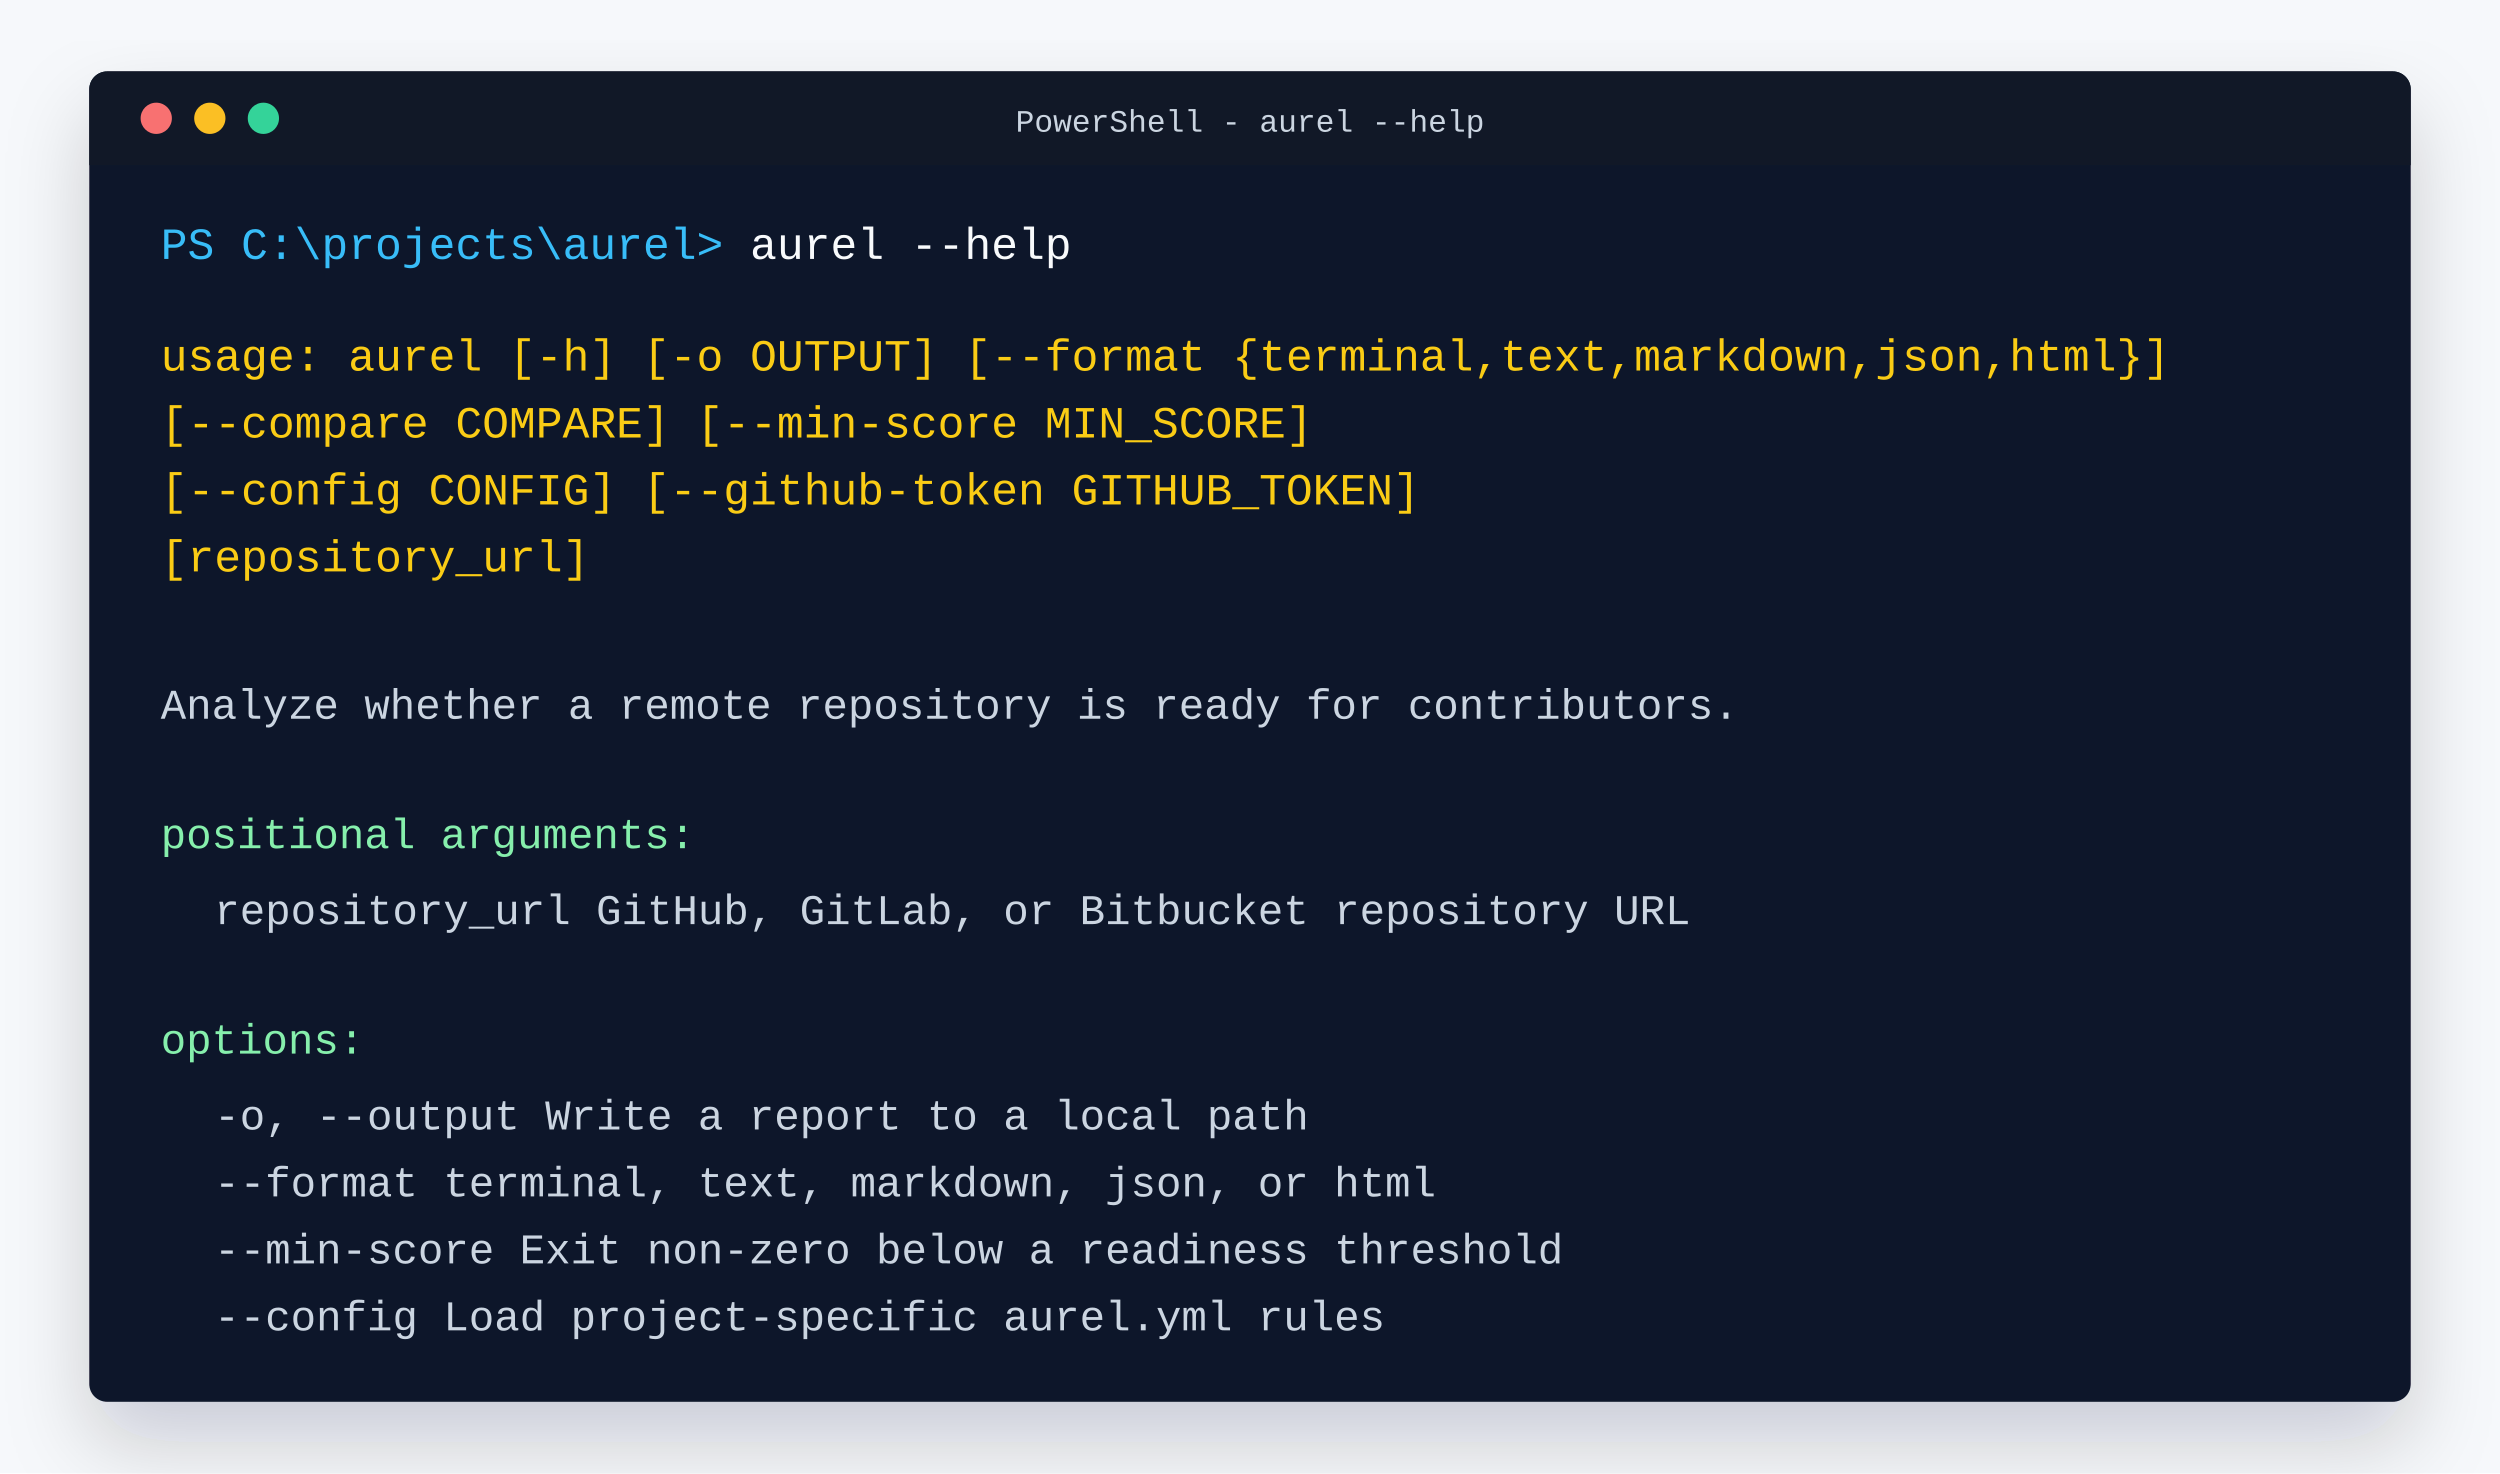
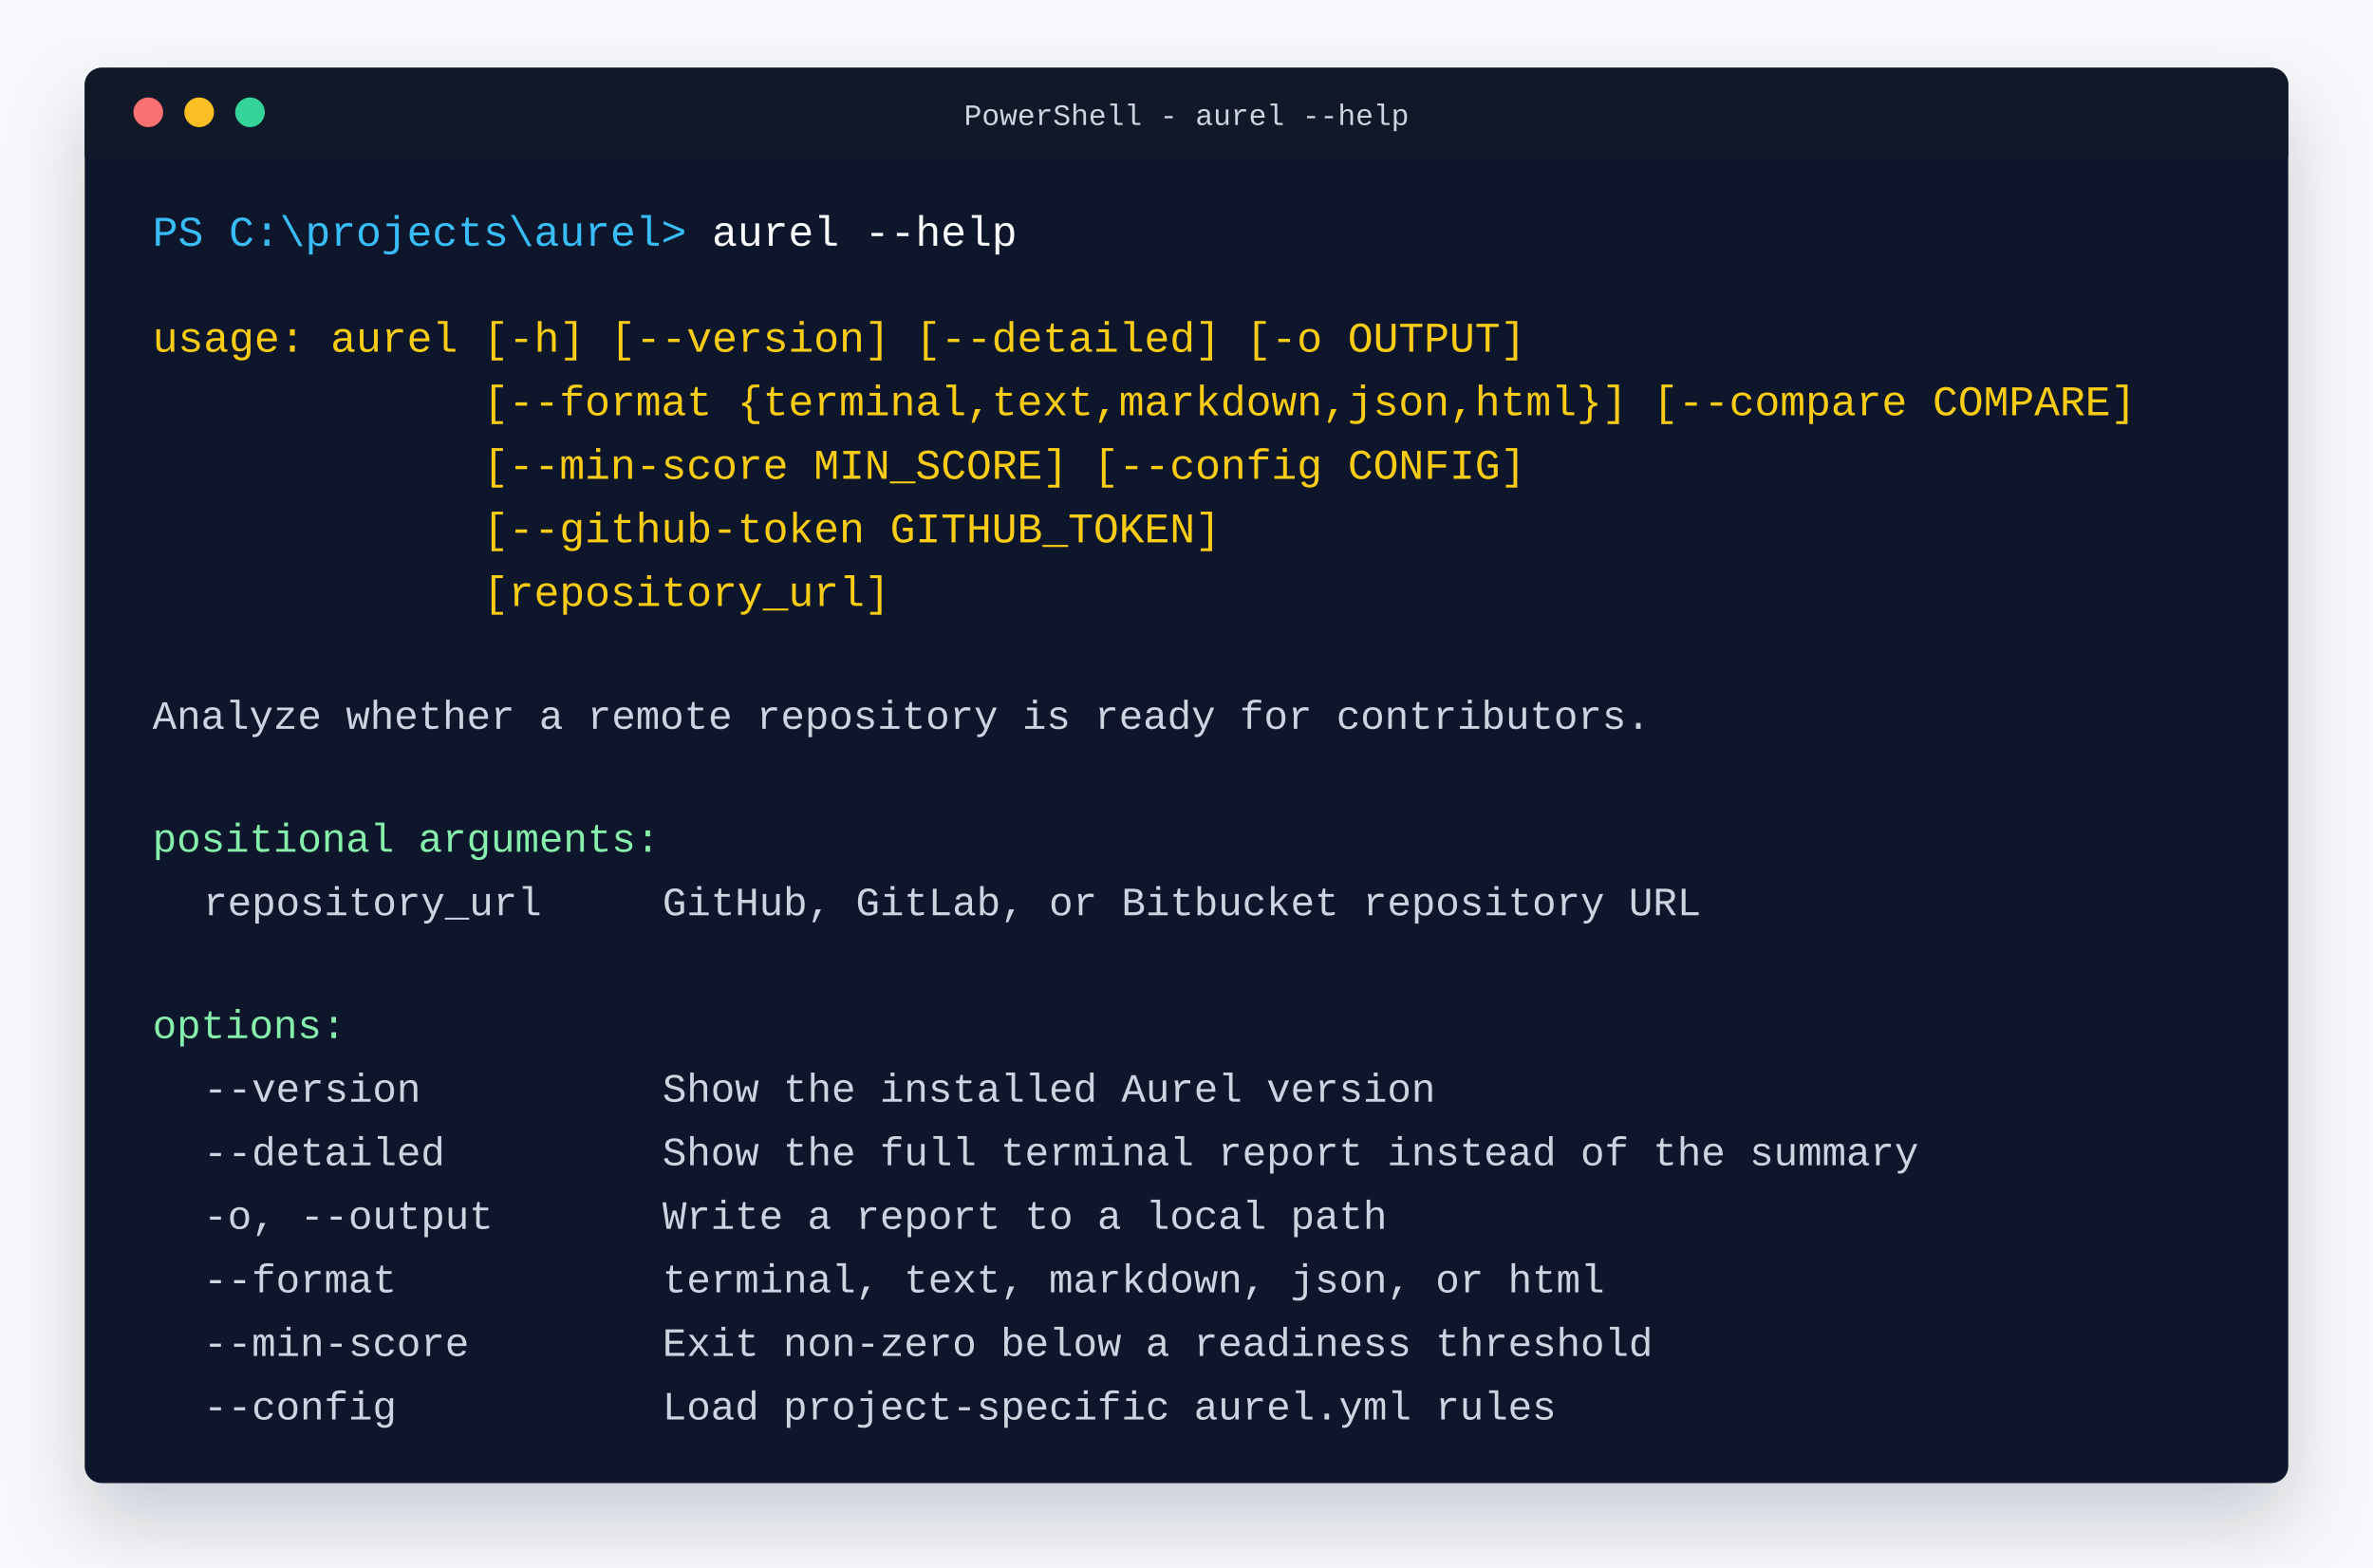
- <svg xmlns="http://www.w3.org/2000/svg" width="1120" height="660" viewBox="0 0 1120 660" role="img" aria-labelledby="title desc">
+ <svg xmlns="http://www.w3.org/2000/svg" width="1120" height="740" viewBox="0 0 1120 740" role="img" aria-labelledby="title desc">
  <defs>
    <filter id="shadow" x="-20%" y="-20%" width="140%" height="140%">
      <feDropShadow dx="0" dy="18" stdDeviation="18" flood-color="#0f172a" flood-opacity="0.18" />
    </filter>
    <style>
      .window-title { fill: #cbd5e1; font: 14px Consolas, "Courier New", monospace; }
      .prompt { fill: #38bdf8; font: 20px Consolas, "Courier New", monospace; }
      .command { fill: #f8fafc; }
      .heading { fill: #facc15; font: 20px Consolas, "Courier New", monospace; }
      .text { fill: #cbd5e1; font: 19px Consolas, "Courier New", monospace; }
      .option { fill: #86efac; font: 19px Consolas, "Courier New", monospace; }
    </style>
  </defs>
-   <rect width="1120" height="660" fill="#f6f8fb" />
-   <rect x="40" y="32" width="1040" height="596" rx="8" fill="#0f172a" filter="url(#shadow)" />
+   <rect width="1120" height="740" fill="#f6f8fb" />
+   <rect x="40" y="32" width="1040" height="668" rx="8" fill="#0f172a" filter="url(#shadow)" />
  <path d="M48 32h1024a8 8 0 0 1 8 8v34H40V40a8 8 0 0 1 8-8z" fill="#111827" />
  <circle cx="70" cy="53" r="7" fill="#f87171" />
  <circle cx="94" cy="53" r="7" fill="#fbbf24" />
  <circle cx="118" cy="53" r="7" fill="#34d399" />
  <text x="560" y="59" text-anchor="middle" class="window-title">PowerShell - aurel --help</text>
  <text x="72" y="116" class="prompt">PS C:\projects\aurel&gt; <tspan class="command">aurel --help</tspan>
  </text>
-   <text x="72" y="166" class="heading">usage: aurel [-h] [-o OUTPUT] [--format {terminal,text,markdown,json,html}]</text>
-   <text x="72" y="196" class="heading">             [--compare COMPARE] [--min-score MIN_SCORE]</text>
-   <text x="72" y="226" class="heading">             [--config CONFIG] [--github-token GITHUB_TOKEN]</text>
-   <text x="72" y="256" class="heading">             [repository_url]</text>
-   <text x="72" y="322" class="text">Analyze whether a remote repository is ready for contributors.</text>
-   <text x="72" y="380" class="option">positional arguments:</text>
-   <text x="96" y="414" class="text">repository_url     GitHub, GitLab, or Bitbucket repository URL</text>
-   <text x="72" y="472" class="option">options:</text>
-   <text x="96" y="506" class="text">-o, --output       Write a report to a local path</text>
-   <text x="96" y="536" class="text">--format           terminal, text, markdown, json, or html</text>
-   <text x="96" y="566" class="text">--min-score        Exit non-zero below a readiness threshold</text>
-   <text x="96" y="596" class="text">--config           Load project-specific aurel.yml rules</text>
+   <text x="72" y="166" class="heading" xml:space="preserve">usage: aurel [-h] [--version] [--detailed] [-o OUTPUT]</text>
+   <text x="72" y="196" class="heading" xml:space="preserve">             [--format {terminal,text,markdown,json,html}] [--compare COMPARE]</text>
+   <text x="72" y="226" class="heading" xml:space="preserve">             [--min-score MIN_SCORE] [--config CONFIG]</text>
+   <text x="72" y="256" class="heading" xml:space="preserve">             [--github-token GITHUB_TOKEN]</text>
+   <text x="72" y="286" class="heading" xml:space="preserve">             [repository_url]</text>
+   <text x="72" y="344" class="text" xml:space="preserve">Analyze whether a remote repository is ready for contributors.</text>
+   <text x="72" y="402" class="option" xml:space="preserve">positional arguments:</text>
+   <text x="96" y="432" class="text" xml:space="preserve">repository_url     GitHub, GitLab, or Bitbucket repository URL</text>
+   <text x="72" y="490" class="option" xml:space="preserve">options:</text>
+   <text x="96" y="520" class="text" xml:space="preserve">--version          Show the installed Aurel version</text>
+   <text x="96" y="550" class="text" xml:space="preserve">--detailed         Show the full terminal report instead of the summary</text>
+   <text x="96" y="580" class="text" xml:space="preserve">-o, --output       Write a report to a local path</text>
+   <text x="96" y="610" class="text" xml:space="preserve">--format           terminal, text, markdown, json, or html</text>
+   <text x="96" y="640" class="text" xml:space="preserve">--min-score        Exit non-zero below a readiness threshold</text>
+   <text x="96" y="670" class="text" xml:space="preserve">--config           Load project-specific aurel.yml rules</text>
</svg>
